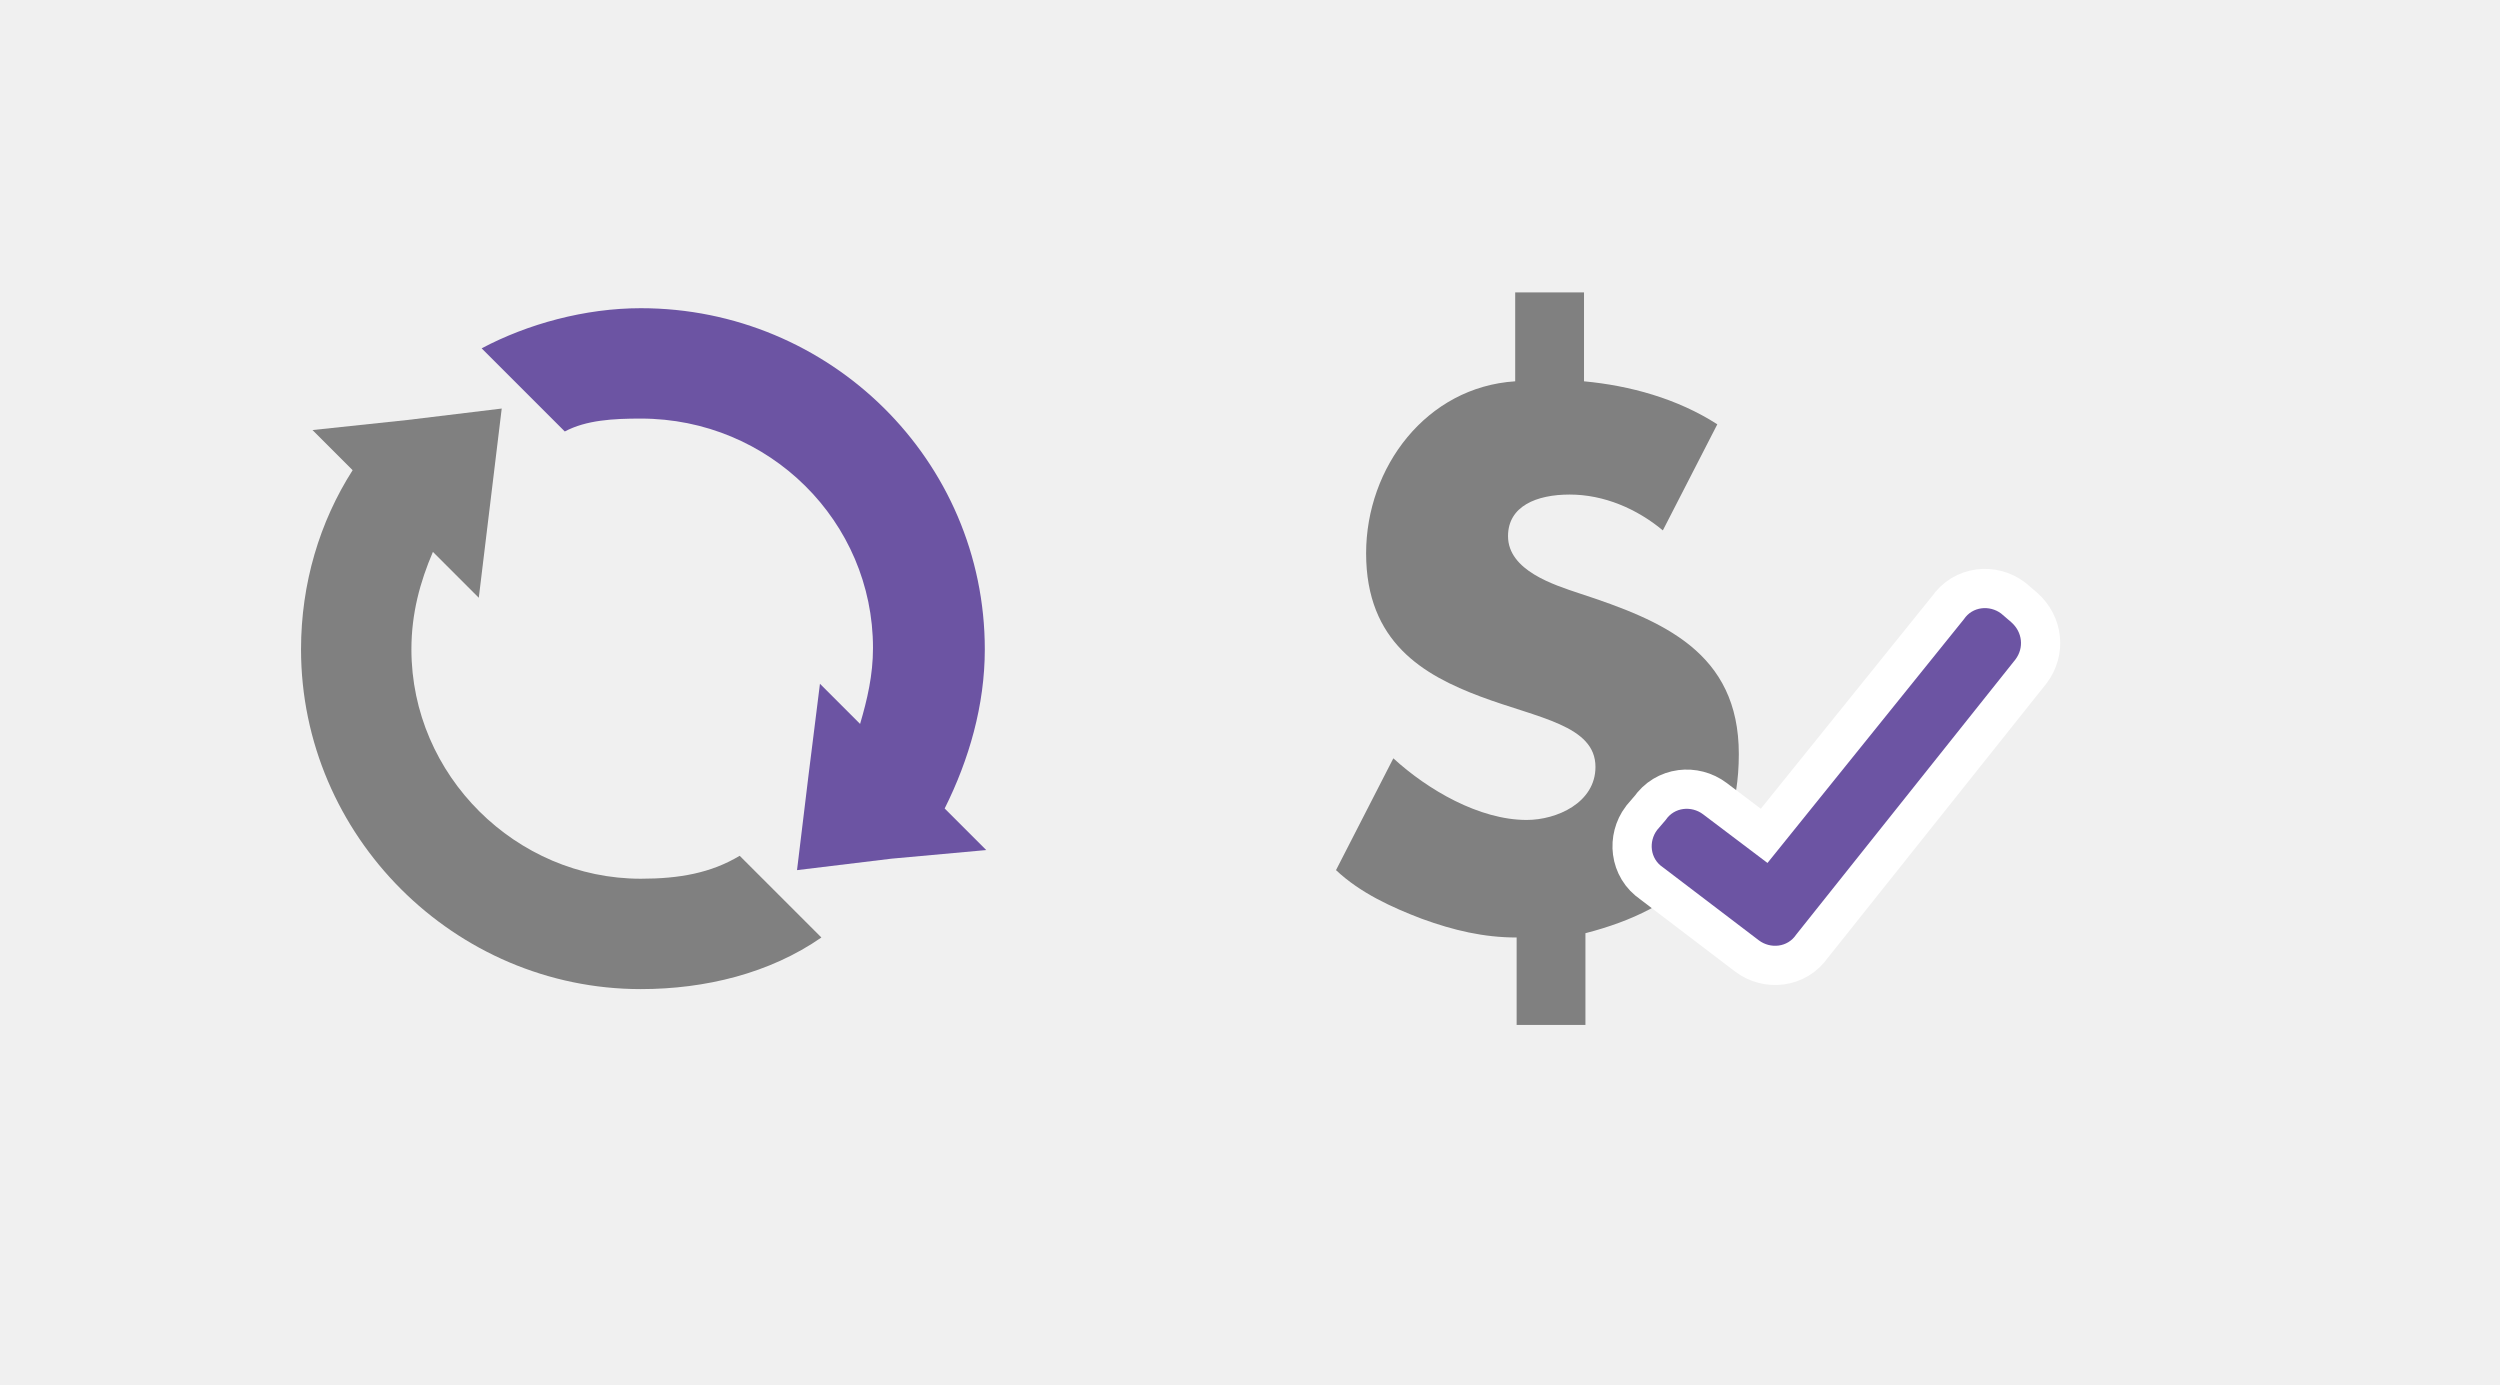
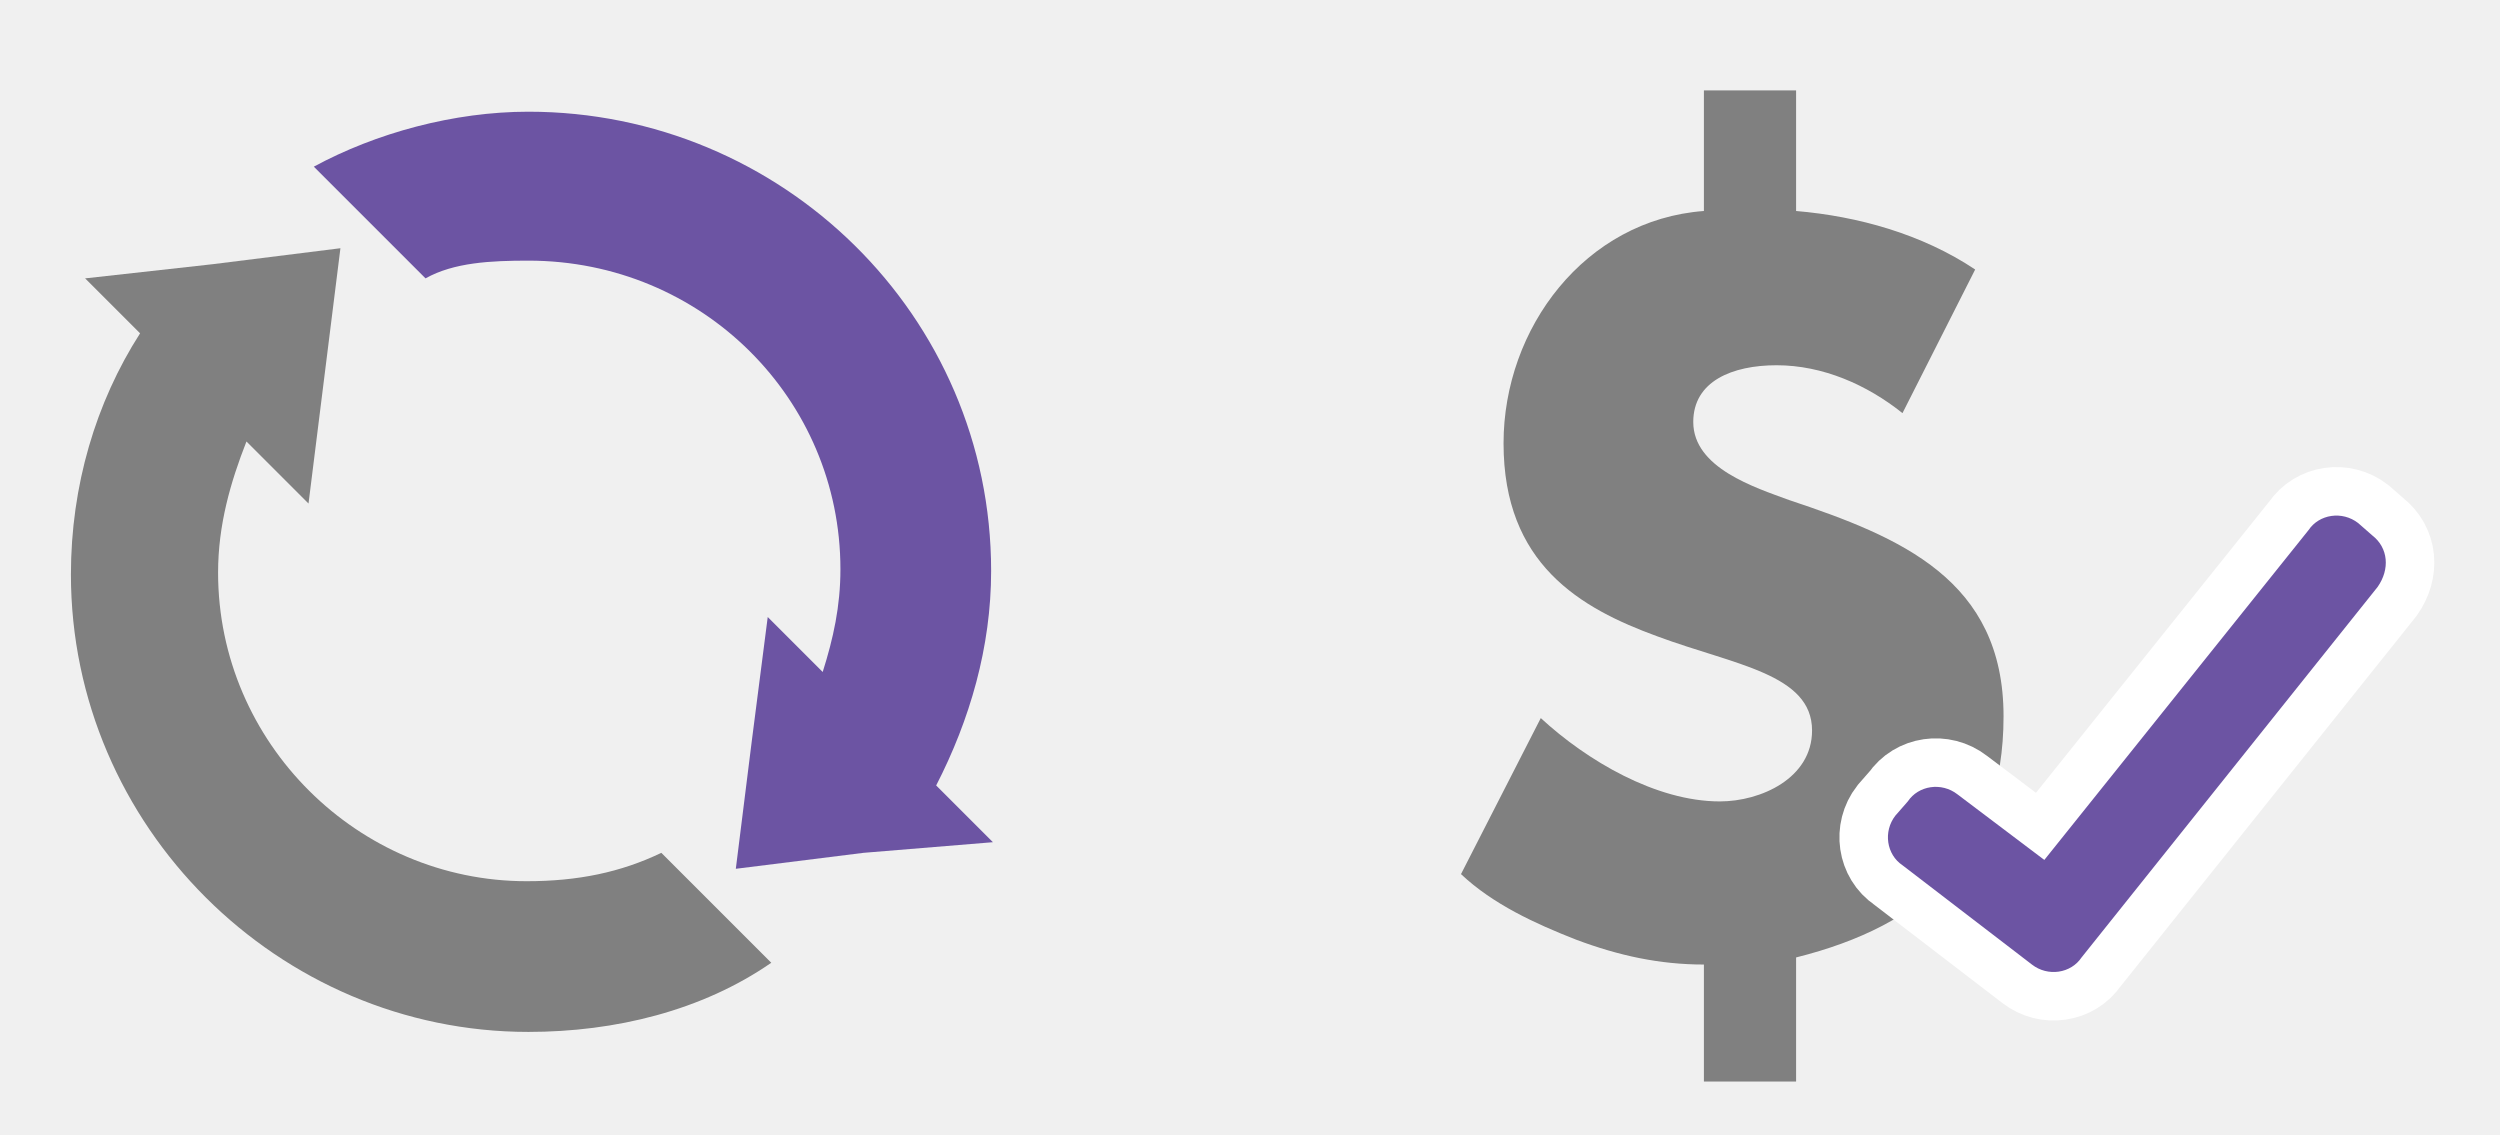
- <svg xmlns="http://www.w3.org/2000/svg" version="1.1" id="Layer_1" x="0px" y="0px" viewBox="0 0 174.4 96.6" enable-background="new 0 0 174.4 96.6" xml:space="preserve">
+ <svg xmlns="http://www.w3.org/2000/svg" version="1.1" id="Layer_1" x="0px" y="0px" viewBox="19 36.5 141 64" enable-background="new 19 36.5 141 64" xml:space="preserve">
  <g>
-     <path fill="#6C54A3" d="M65.9,56.4c1.7-3.4,2.8-7.2,2.8-11.1c0-13.2-10.8-23.8-24-23.8c-3.9,0-7.9,1.1-11.1,2.8l5.8,5.8   c1.5-0.8,3.4-0.9,5.3-0.9c9,0,16.2,7.2,16.2,16c0,1.9-0.4,3.6-0.9,5.3l-2.8-2.8l-0.8,6.4l-0.8,6.6l6.6-0.8l6.6-0.6L65.9,56.4z" />
-     <path fill="#808080" d="M44.7,61.3c-8.7,0-16-7.2-16-16c0-2.5,0.6-4.7,1.5-6.8l3.2,3.2l0.8-6.6l0.8-6.6l-6.6,0.8L21.8,30l2.8,2.8   c-2.3,3.6-3.6,7.9-3.6,12.5C21,58.3,31.7,69,44.7,69c4.5,0,9-1.1,12.6-3.6l-5.7-5.7C49.6,60.9,47.4,61.3,44.7,61.3z" />
+     <path fill="#6C54A3" d="M71.8,80.8c1.9-3.7,3.1-7.8,3.1-12.1c0-14.4-11.8-25.9-26.1-25.9c-4.2,0-8.6,1.2-12.1,3.1l6.3,6.3   c1.6-0.9,3.7-1,5.8-1c9.8,0,17.6,7.8,17.6,17.4c0,2.1-0.4,3.9-1,5.8l-3.1-3.1l-0.9,7l-0.9,7.2l7.2-0.9L75,84L71.8,80.8z" />
+     <path fill="#808080" d="M48.7,86.2c-9.5,0-17.4-7.8-17.4-17.4c0-2.7,0.7-5.1,1.6-7.4l3.5,3.5l0.9-7.2l0.9-7.2l-7.2,0.9l-7.2,0.8   l3.1,3.1c-2.5,3.9-3.9,8.6-3.9,13.6c0,14.2,11.7,25.8,25.8,25.8c4.9,0,9.8-1.2,13.7-3.9l-6.2-6.2C54,85.7,51.6,86.2,48.7,86.2z" />
    <g>
-       <path fill="#808080" d="M97.2,52.9c2.4,2.2,6,4.3,9.3,4.3c2.1,0,4.8-1.2,4.8-3.7c0-2.9-4-3.4-8-4.9c-4-1.5-8-3.8-8-10    c0-6,4.2-11.6,10.4-12v-6.2h4.8v6.2c3.2,0.3,6.5,1.2,9.3,3l-3.8,7.4c-1.8-1.5-4.1-2.5-6.5-2.5c-2.3,0-4.3,0.8-4.3,2.9    c0,2.4,3.2,3.4,5,4c5.8,1.9,11.1,4.1,11.1,11.2c0,7.2-4.1,10.8-10.7,12.5v6.4h-4.8v-6.1c-2.3,0-4.4-0.5-6.6-1.3    c-2.1-0.8-4.3-1.8-6-3.4L97.2,52.9z" />
+       <path fill="#808080" d="M105.9,77c2.6,2.4,6.5,4.7,10.1,4.7c2.3,0,5.2-1.3,5.2-4c0-3.2-4.4-3.7-8.7-5.3c-4.4-1.6-8.7-4.1-8.7-10.9    c0-6.5,4.6-12.6,11.3-13.1v-6.8h5.2v6.8c3.5,0.3,7.1,1.3,10.1,3.3l-4.1,8.1c-2-1.6-4.5-2.7-7.1-2.7c-2.5,0-4.7,0.9-4.7,3.2    c0,2.6,3.5,3.7,5.4,4.4c6.3,2.1,12.1,4.5,12.1,12.2c0,7.8-4.5,11.8-11.7,13.6v7h-5.2v-6.6c-2.5,0-4.8-0.5-7.2-1.4    c-2.3-0.9-4.7-2-6.5-3.7L105.9,77z" />
    </g>
    <g>
      <g>
        <g>
-           <path fill="#929497" stroke="#FFFFFF" stroke-width="5.472" stroke-miterlimit="10" d="M140.3,43.4l-0.7-0.6      c-0.8-0.6-2-0.5-2.6,0.4l-13.7,17l-4.5-3.4c-0.8-0.6-2-0.5-2.6,0.4l-0.6,0.7c-0.6,0.8-0.5,2,0.4,2.6l6.7,5.1      c0.8,0.6,2,0.5,2.6-0.4L140.6,46C141.2,45.2,141.1,44.1,140.3,43.4L140.3,43.4z M140.3,43.4" />
+           <path fill="#929497" stroke="#FFFFFF" stroke-width="5.472" stroke-miterlimit="10" d="M152.8,66.7l-0.8-0.7      c-0.9-0.7-2.2-0.5-2.8,0.4L134.3,85l-4.9-3.7c-0.9-0.7-2.2-0.5-2.8,0.4l-0.7,0.8c-0.7,0.9-0.5,2.2,0.4,2.8l7.3,5.6      c0.9,0.7,2.2,0.5,2.8-0.4l16.7-20.9C153.8,68.6,153.7,67.4,152.8,66.7L152.8,66.7z" />
        </g>
      </g>
      <g>
        <g>
-           <path fill="#6C54A3" d="M140.3,43.4l-0.7-0.6c-0.8-0.6-2-0.5-2.6,0.4l-13.7,17l-4.5-3.4c-0.8-0.6-2-0.5-2.6,0.4l-0.6,0.7      c-0.6,0.8-0.5,2,0.4,2.6l6.7,5.1c0.8,0.6,2,0.5,2.6-0.4L140.6,46C141.2,45.2,141.1,44.1,140.3,43.4L140.3,43.4z M140.3,43.4" />
+           <path fill="#6C54A3" d="M152.8,66.7l-0.8-0.7c-0.9-0.7-2.2-0.5-2.8,0.4L134.3,85l-4.9-3.7c-0.9-0.7-2.2-0.5-2.8,0.4l-0.7,0.8      c-0.7,0.9-0.5,2.2,0.4,2.8l7.3,5.6c0.9,0.7,2.2,0.5,2.8-0.4l16.7-20.9C153.8,68.6,153.7,67.4,152.8,66.7L152.8,66.7z" />
        </g>
      </g>
    </g>
  </g>
</svg>
